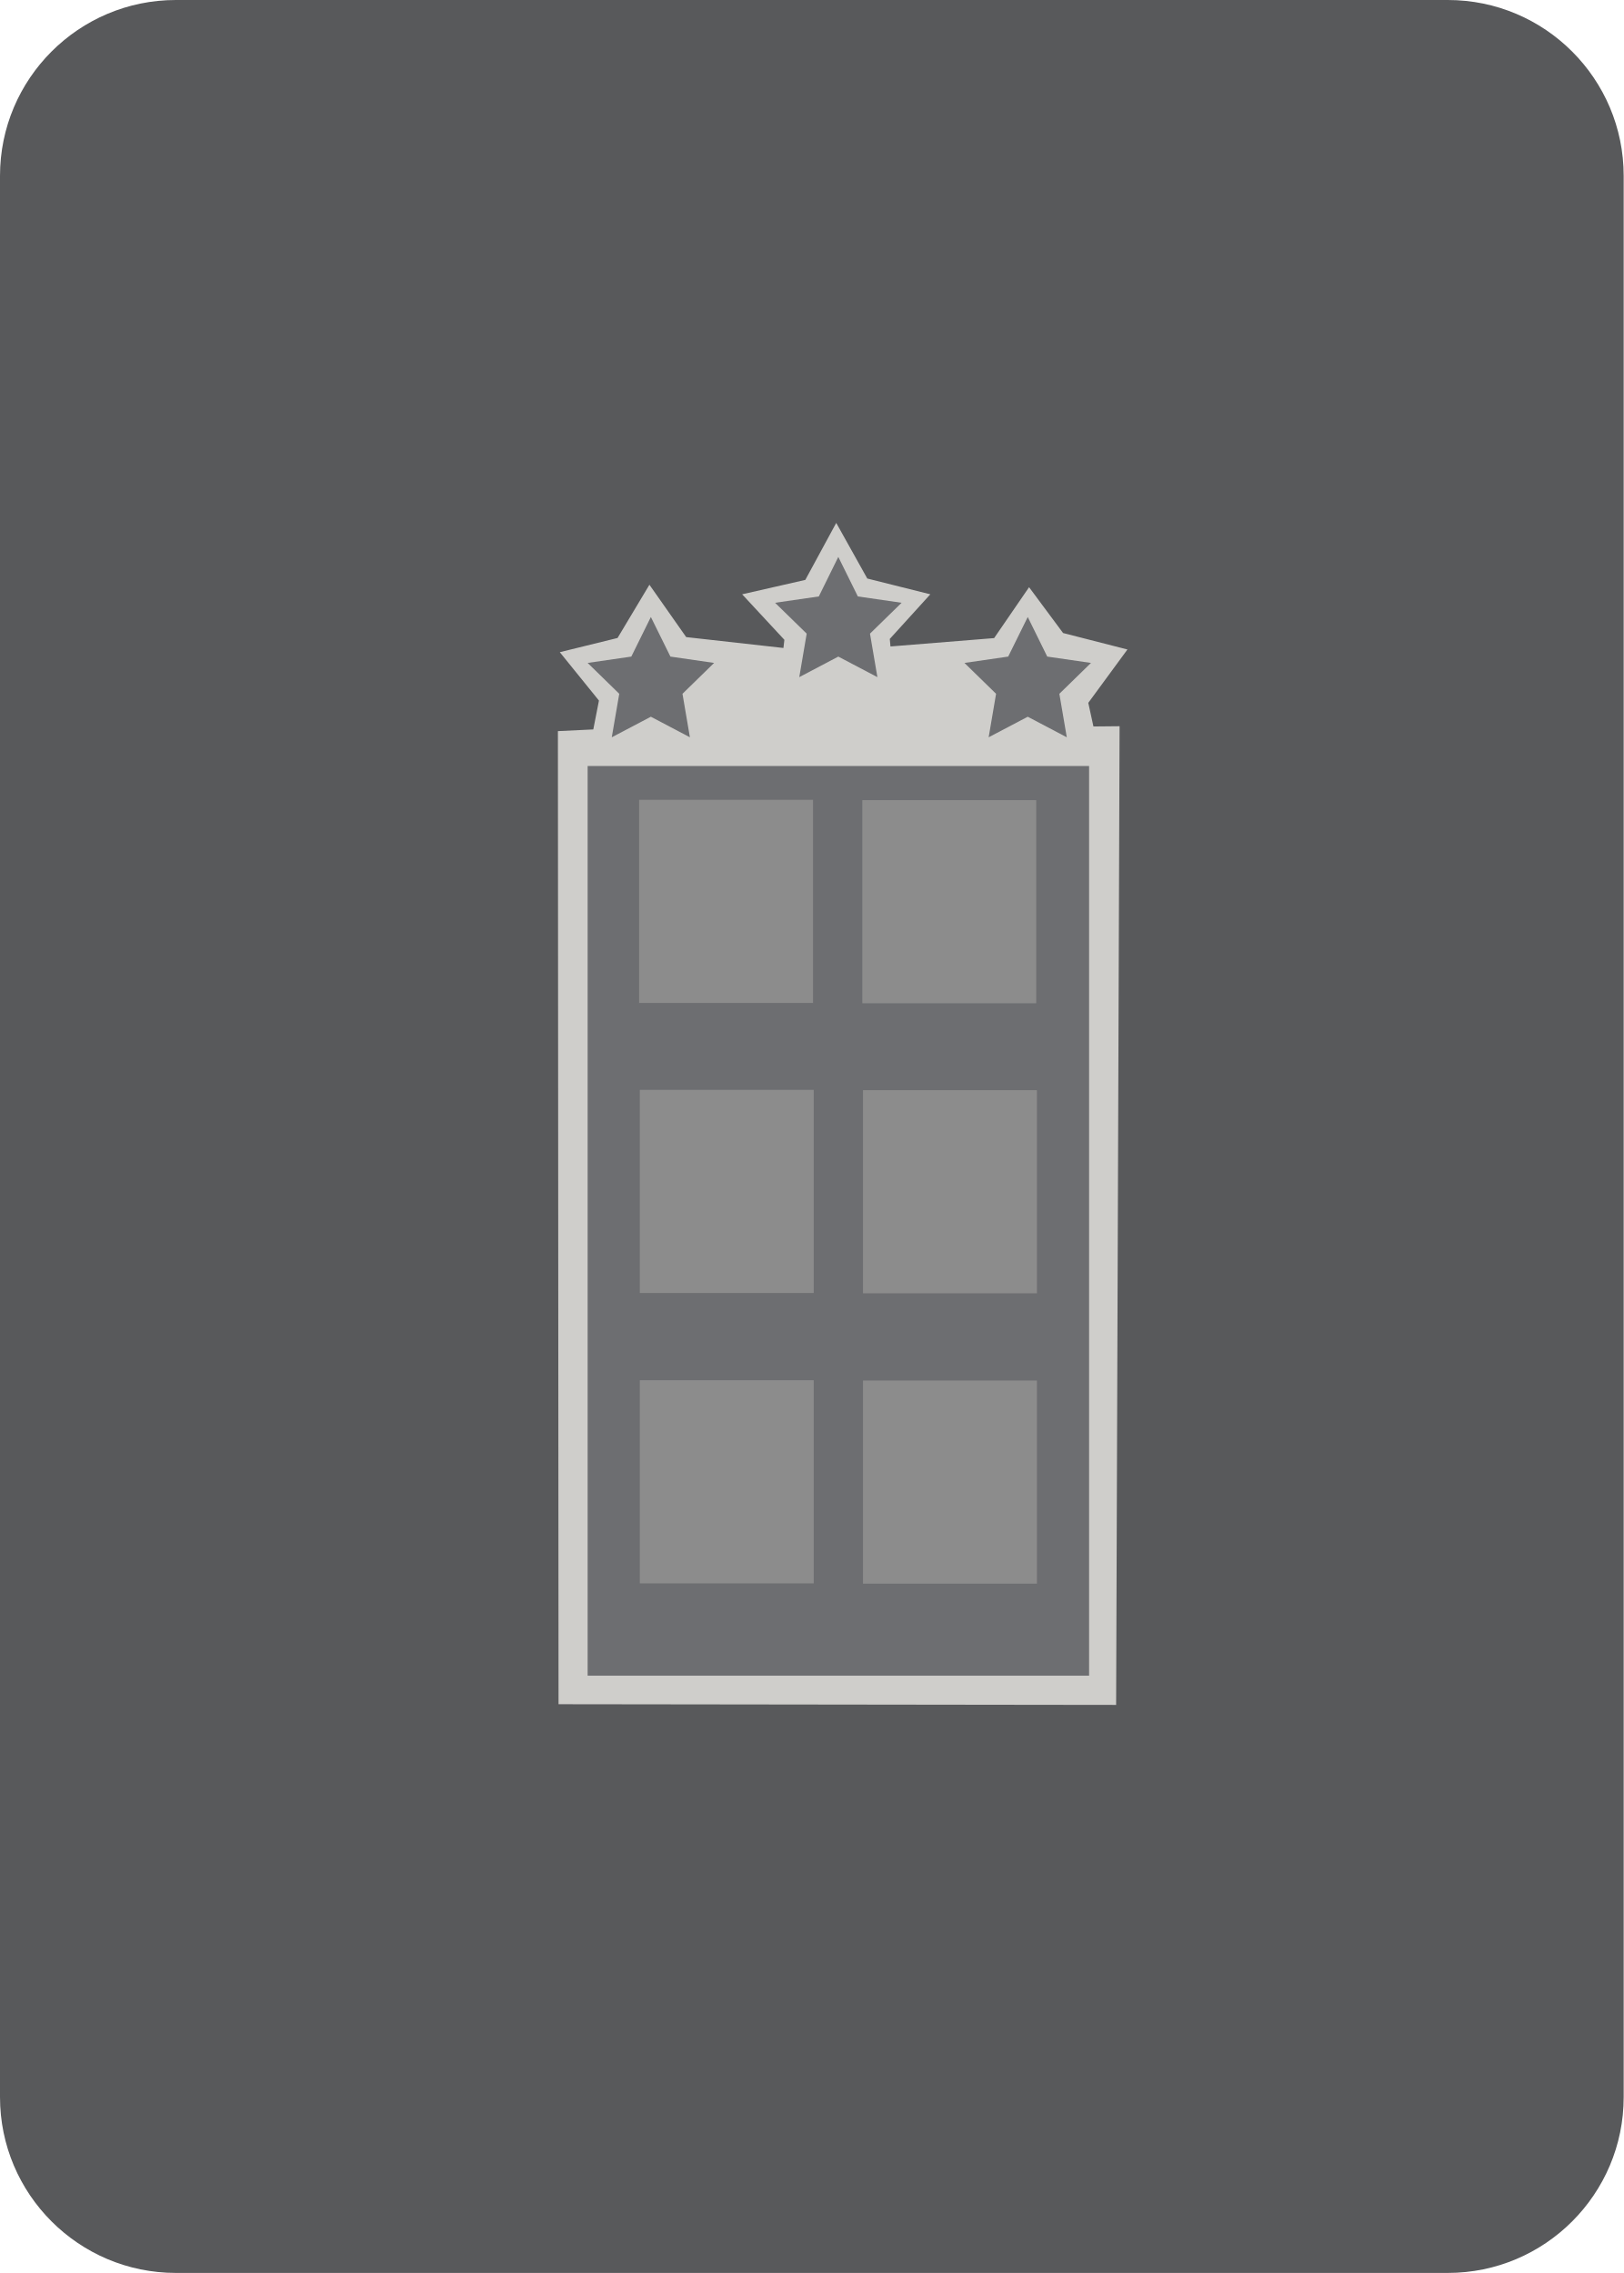
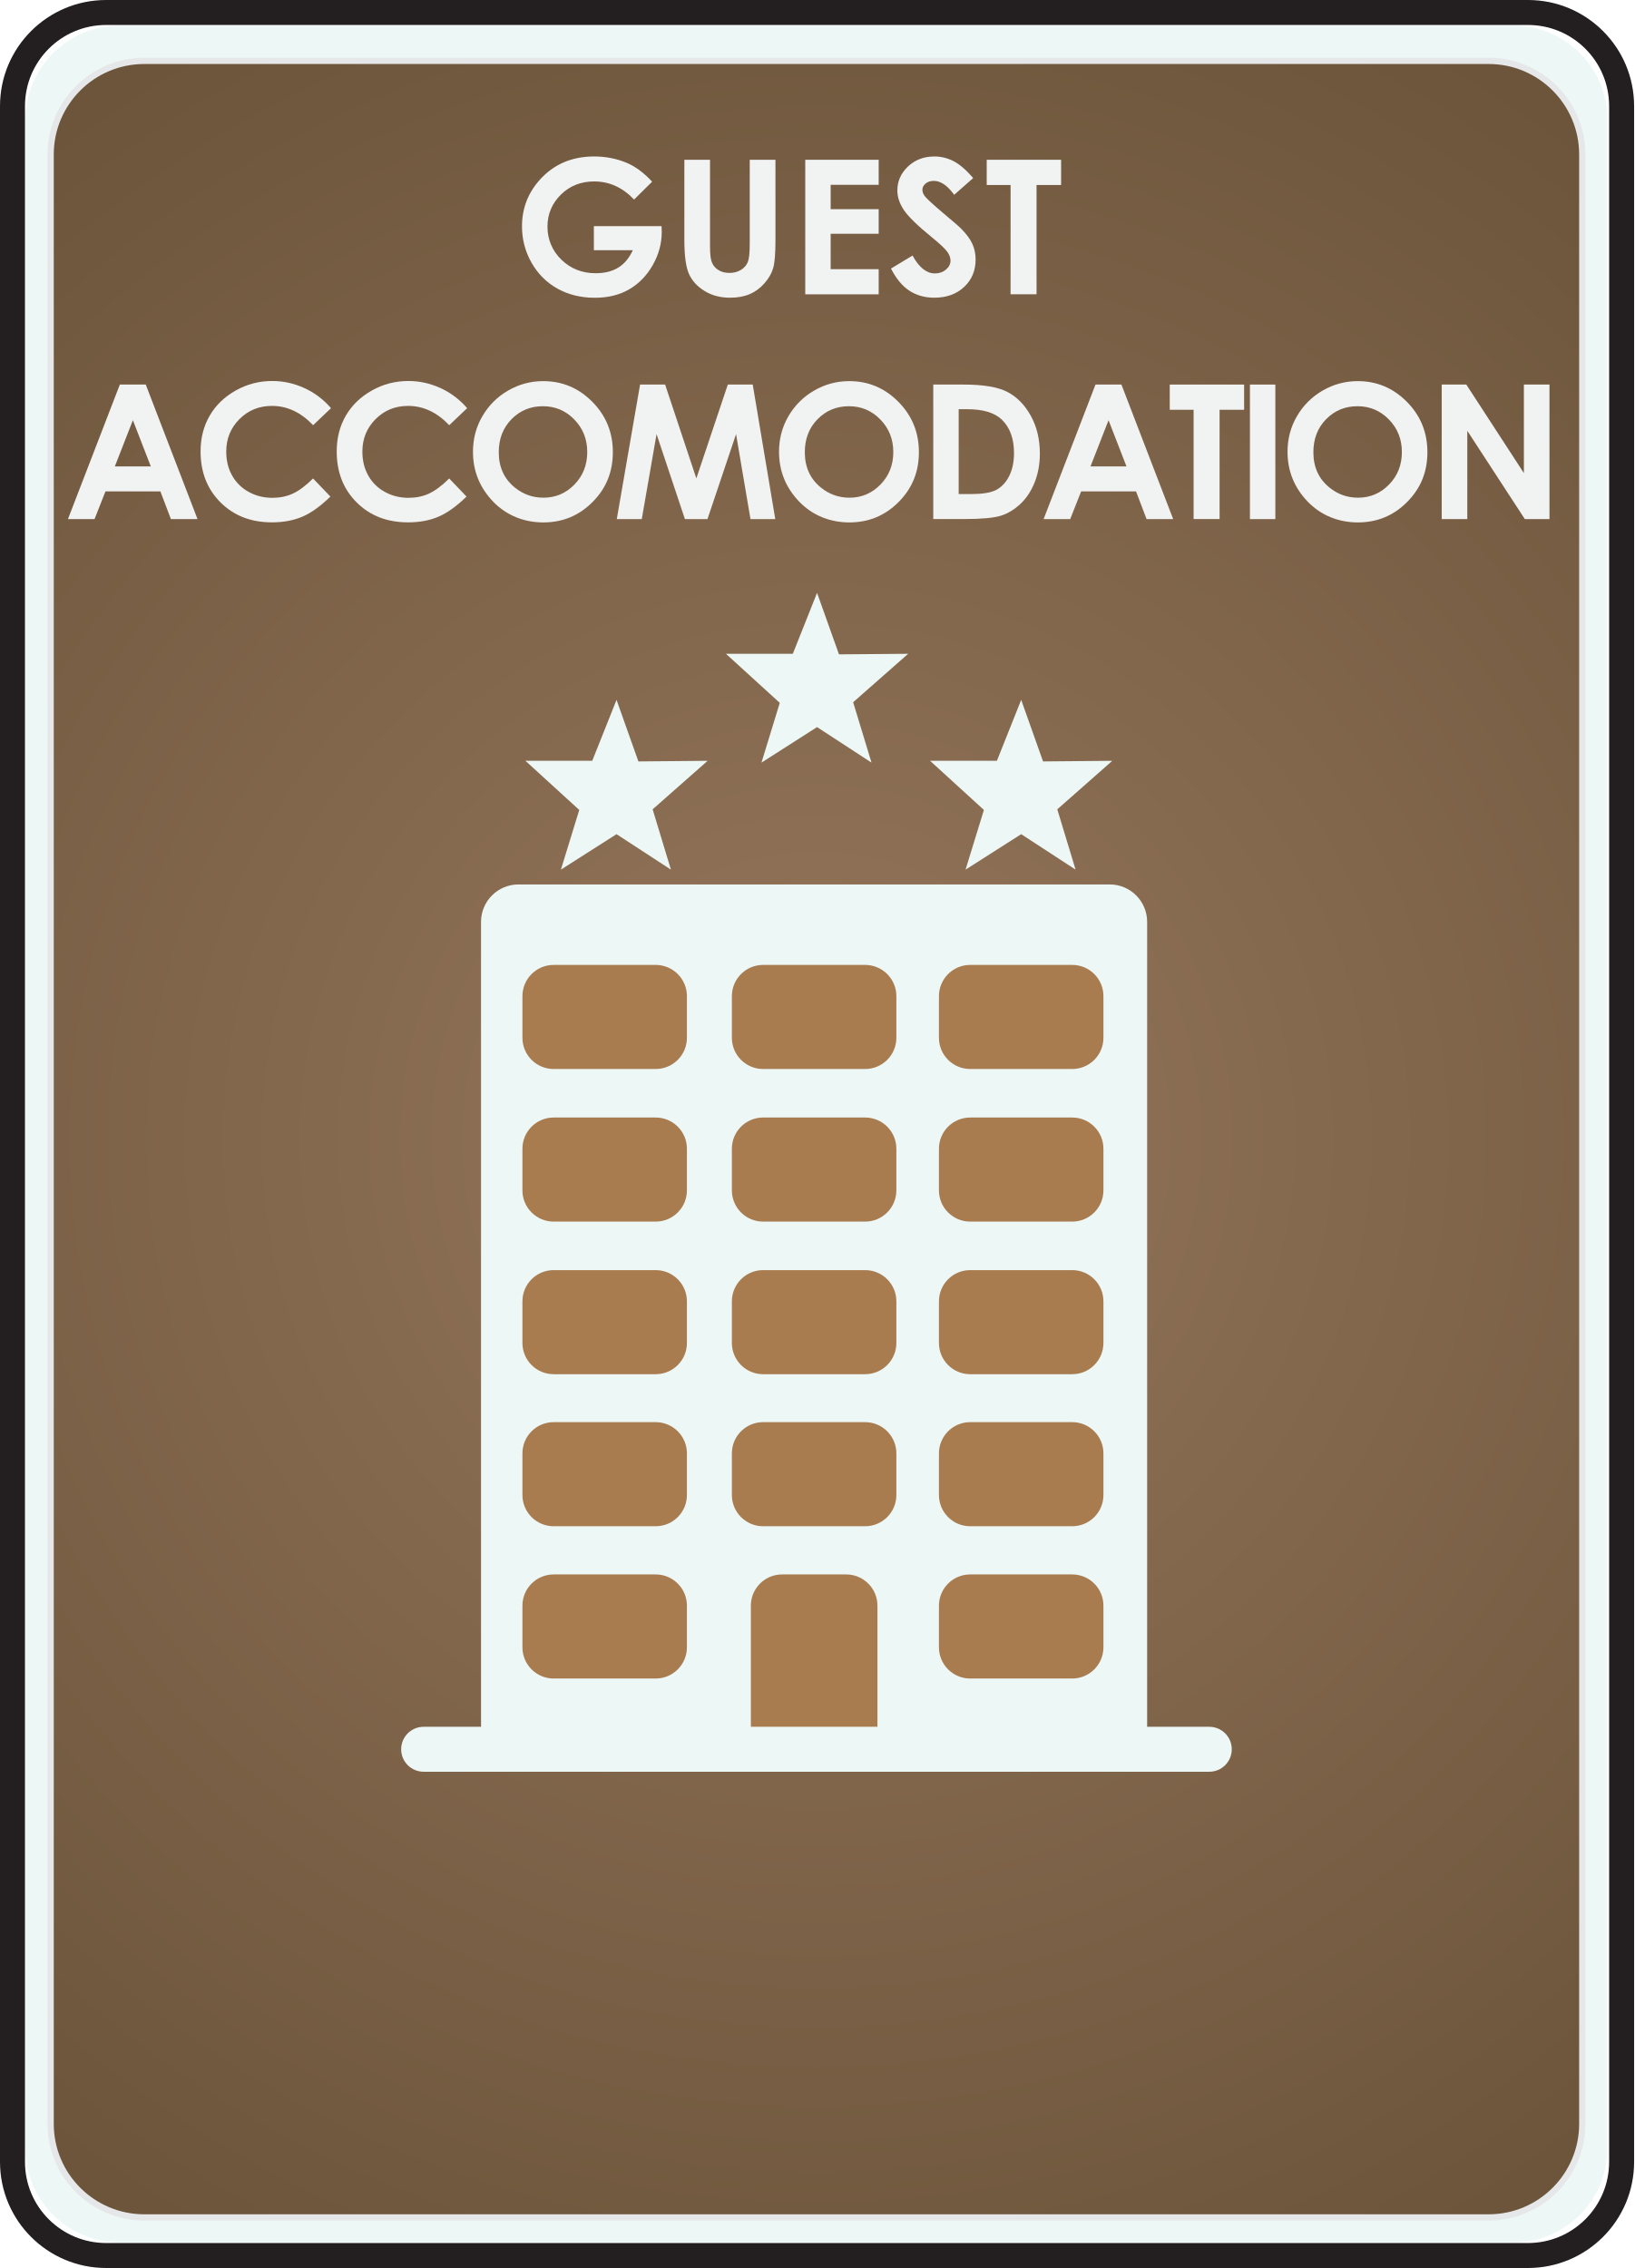
- <svg xmlns="http://www.w3.org/2000/svg" id="Layer_2" viewBox="0 0 258.33 361.66">
+ <svg xmlns="http://www.w3.org/2000/svg" id="Layer_2" data-name="Layer 2" viewBox="0 0 261.68 363.24">
  <defs>
-     <style>.cls-1{fill:#8c8c8c;}.cls-2{fill:#6d6e71;}.cls-3{fill:#cfcecb;}.cls-4{fill:#58595b;}</style>
+     <style>
+       .cls-1 {
+         fill: none;
+         stroke: #231f20;
+         stroke-width: 4px;
+       }
+ 
+       .cls-1, .cls-2 {
+         stroke-miterlimit: 10;
+       }
+ 
+       .cls-3 {
+         fill: #f1f2f2;
+       }
+ 
+       .cls-2 {
+         fill: url(#radial-gradient);
+         stroke: #e6e7e8;
+       }
+ 
+       .cls-4 {
+         fill: #edf7f6;
+       }
+ 
+       .cls-5 {
+         fill: #a97c50;
+       }
+     </style>
+     <radialGradient id="radial-gradient" cx="130.75" cy="182.45" fx="130.75" fy="182.45" r="246.77" gradientUnits="userSpaceOnUse">
+       <stop offset="0" stop-color="#95765b" />
+       <stop offset=".82" stop-color="#6c553b" />
+     </radialGradient>
  </defs>
-   <g id="Layer_1-2">
-     <path class="cls-4" d="M27.98,0H230.34c15.44,0,27.98,12.54,27.98,27.98V333.67c0,15.45-12.54,27.98-27.98,27.98H27.98c-15.44,0-27.98-12.54-27.98-27.98V27.98C0,12.54,12.54,0,27.98,0Z" />
-     <path class="cls-3" d="M177.59,271.27l-88.73-.11c-.03-51.61-.07-103.22-.1-154.83,1.88-.09,3.76-.18,5.63-.27,.3-1.53,.6-3.06,.9-4.59-2.08-2.57-4.15-5.14-6.23-7.7,3.06-.75,6.12-1.51,9.19-2.26l5.07-8.47c1.95,2.78,3.9,5.56,5.85,8.33,5.16,.58,10.31,1.16,15.47,1.73l.15-1.3c-2.24-2.41-4.48-4.83-6.72-7.24,3.35-.76,6.7-1.53,10.05-2.29,1.64-3.02,3.28-6.05,4.92-9.07l4.94,8.85c3.34,.84,6.68,1.68,10.03,2.51-2.15,2.37-4.3,4.74-6.45,7.1,.04,.4,.07,.8,.11,1.2,5.5-.44,10.99-.89,16.49-1.33,1.85-2.7,3.71-5.4,5.56-8.1,1.8,2.43,3.61,4.86,5.41,7.29l10.24,2.62c-2.08,2.83-4.15,5.66-6.23,8.49,.27,1.25,.55,2.5,.82,3.76,1.39-.01,2.77-.03,4.16-.04-.18,51.9-.36,103.81-.55,155.71Z" />
-     <rect class="cls-2" x="93.49" y="121.88" width="79.78" height="144.74" />
-     <polygon class="cls-2" points="103.55 114.04 97.33 117.31 98.52 110.39 93.49 105.48 100.44 104.47 103.55 98.17 106.66 104.47 113.61 105.48 108.58 110.39 109.76 117.31 103.55 114.04" />
-     <polygon class="cls-2" points="133.37 104.47 127.16 107.74 128.34 100.82 123.31 95.91 130.27 94.9 133.37 88.61 136.48 94.9 143.44 95.91 138.41 100.82 139.59 107.74 133.37 104.47" />
-     <polygon class="cls-2" points="163.51 114.04 157.29 117.31 158.47 110.39 153.44 105.48 160.4 104.47 163.51 98.17 166.61 104.47 173.57 105.48 168.54 110.39 169.72 117.31 163.51 114.04" />
-     <rect class="cls-1" x="137.19" y="127.31" width="27.67" height="32.32" />
-     <rect class="cls-1" x="101.68" y="127.26" width="27.67" height="32.32" />
-     <rect class="cls-1" x="137.3" y="173.46" width="27.67" height="32.32" />
-     <rect class="cls-1" x="101.79" y="173.41" width="27.67" height="32.32" />
-     <rect class="cls-1" x="137.3" y="219.66" width="27.67" height="32.32" />
-     <rect class="cls-1" x="101.79" y="219.61" width="27.67" height="32.32" />
+   <g id="Layer_3" data-name="Layer 3">
+     <rect class="cls-4" x="4.1" y="4.12" width="253.29" height="355" rx="15" ry="15" />
+     <rect class="cls-2" x="8.11" y="9.75" width="245.27" height="345.39" rx="15" ry="15" />
+     <rect class="cls-4" x="77.03" y="141.65" width="106.67" height="140.78" rx="6" ry="6" />
+     <rect class="cls-5" x="115.23" y="257.16" width="30.27" height="20.27" rx="5" ry="5" transform="translate(397.67 136.93) rotate(90)" />
+     <rect class="cls-5" x="117.2" y="154.54" width="26.34" height="16.67" rx="5" ry="5" />
+     <rect class="cls-4" x="64.24" y="276.56" width="133.01" height="7.2" rx="3.6" ry="3.6" />
+     <rect class="cls-5" x="117.2" y="178.98" width="26.34" height="16.67" rx="5" ry="5" />
+     <rect class="cls-5" x="117.2" y="203.42" width="26.34" height="16.67" rx="5" ry="5" />
+     <rect class="cls-5" x="117.2" y="227.77" width="26.34" height="16.67" rx="5" ry="5" />
+     <rect class="cls-5" x="83.66" y="154.54" width="26.34" height="16.67" rx="5" ry="5" />
+     <rect class="cls-5" x="83.66" y="178.98" width="26.34" height="16.67" rx="5" ry="5" />
+     <rect class="cls-5" x="83.66" y="203.42" width="26.34" height="16.67" rx="5" ry="5" />
+     <rect class="cls-5" x="83.66" y="227.77" width="26.34" height="16.67" rx="5" ry="5" />
+     <rect class="cls-5" x="150.36" y="154.54" width="26.34" height="16.67" rx="5" ry="5" />
+     <rect class="cls-5" x="150.36" y="178.98" width="26.34" height="16.67" rx="5" ry="5" />
+     <rect class="cls-5" x="150.36" y="203.42" width="26.34" height="16.67" rx="5" ry="5" />
+     <rect class="cls-5" x="150.36" y="227.77" width="26.34" height="16.67" rx="5" ry="5" />
+     <rect class="cls-5" x="83.66" y="252.16" width="26.34" height="16.67" rx="5" ry="5" />
+     <rect class="cls-5" x="150.36" y="252.16" width="26.34" height="16.67" rx="5" ry="5" />
+     <polygon class="cls-4" points="130.84 94.95 126.96 104.71 116.25 104.71 124.87 112.57 121.94 122.14 130.84 116.45 139.56 122.14 136.62 112.47 145.43 104.71 134.35 104.8 130.84 94.95" />
+     <polygon class="cls-4" points="98.73 112.09 94.84 121.85 84.14 121.85 92.76 129.72 89.82 139.28 98.73 133.6 107.44 139.28 104.51 129.62 113.32 121.85 102.23 121.95 98.73 112.09" />
+     <polygon class="cls-4" points="163.53 112.09 159.64 121.85 148.94 121.85 157.56 129.72 154.62 139.28 163.53 133.6 172.24 139.28 169.31 129.62 178.12 121.85 167.03 121.95 163.53 112.09" />
+     <g>
+       <path class="cls-3" d="M104.43,29.1l-2.89,2.86c-1.83-1.93-3.96-2.9-6.39-2.9-2.12,0-3.9.7-5.33,2.11-1.43,1.41-2.15,3.12-2.15,5.13s.74,3.84,2.23,5.29c1.49,1.45,3.32,2.17,5.5,2.17,1.42,0,2.61-.3,3.59-.89s1.76-1.53,2.35-2.8h-6.24v-3.85h10.84l.03.91c0,1.88-.49,3.67-1.46,5.36s-2.24,2.98-3.79,3.87-3.37,1.33-5.46,1.33c-2.24,0-4.23-.49-5.98-1.46-1.75-.97-3.14-2.36-4.16-4.15-1.02-1.8-1.53-3.74-1.53-5.82,0-2.85.94-5.33,2.83-7.44,2.24-2.51,5.15-3.76,8.73-3.76,1.88,0,3.63.35,5.26,1.04,1.38.59,2.72,1.59,4.04,3.02Z" />
+       <path class="cls-3" d="M109.58,25.59h4.12v13.93c0,1.2.1,2.05.32,2.55.21.5.56.9,1.04,1.19.48.3,1.07.45,1.75.45.72,0,1.34-.17,1.87-.5.52-.33.88-.75,1.08-1.27.2-.51.3-1.49.3-2.93v-13.42h4.12v12.85c0,2.17-.12,3.67-.37,4.51s-.71,1.65-1.4,2.43c-.69.78-1.48,1.36-2.38,1.74s-1.94.56-3.13.56c-1.56,0-2.92-.36-4.08-1.08-1.16-.72-1.99-1.62-2.48-2.7s-.75-2.9-.75-5.47v-12.85Z" />
+       <path class="cls-3" d="M128.95,25.59h11.76v4.01h-7.69v3.9h7.69v3.94h-7.69v5.67h7.69v4.03h-11.76v-21.55Z" />
+       <path class="cls-3" d="M155.84,28.52l-3.04,2.68c-1.07-1.48-2.15-2.23-3.26-2.23-.54,0-.98.14-1.32.43s-.51.61-.51.97.12.7.37,1.03c.33.43,1.33,1.35,3.01,2.77,1.57,1.31,2.51,2.13,2.85,2.48.83.84,1.42,1.64,1.77,2.41.35.77.52,1.6.52,2.51,0,1.77-.61,3.23-1.83,4.38s-2.82,1.73-4.78,1.73c-1.54,0-2.87-.38-4.01-1.13s-2.11-1.93-2.93-3.54l3.45-2.08c1.04,1.9,2.23,2.86,3.58,2.86.7,0,1.3-.21,1.78-.62s.72-.88.72-1.42c0-.49-.18-.98-.54-1.46s-1.16-1.24-2.39-2.24c-2.35-1.91-3.86-3.39-4.55-4.43-.69-1.04-1.03-2.08-1.03-3.11,0-1.49.57-2.78,1.71-3.85,1.14-1.07,2.54-1.6,4.22-1.6,1.08,0,2.1.25,3.07.75.97.5,2.03,1.41,3.16,2.72Z" />
+       <path class="cls-3" d="M158.01,25.59h11.91v4.04h-3.93v17.5h-4.16v-17.5h-3.82v-4.04Z" />
+       <path class="cls-3" d="M19.18,61.59h4.16l8.29,21.55h-4.26l-1.69-4.44h-8.79l-1.75,4.44h-4.26l8.31-21.55ZM21.28,67.3l-2.89,7.4h5.76l-2.87-7.4Z" />
+       <path class="cls-3" d="M53.01,65.37l-2.87,2.73c-1.95-2.06-4.15-3.09-6.59-3.09-2.06,0-3.79.7-5.2,2.11-1.41,1.41-2.12,3.14-2.12,5.21,0,1.44.31,2.71.94,3.83s1.51,1.99,2.65,2.62,2.41.95,3.8.95c1.19,0,2.28-.22,3.26-.67s2.07-1.25,3.25-2.43l2.78,2.9c-1.59,1.55-3.1,2.63-4.51,3.23-1.42.6-3.03.9-4.85.9-3.35,0-6.09-1.06-8.23-3.19s-3.2-4.85-3.2-8.17c0-2.15.49-4.06,1.46-5.73.97-1.67,2.36-3.01,4.17-4.03s3.76-1.52,5.85-1.52c1.78,0,3.49.38,5.13,1.13,1.65.75,3.06,1.82,4.26,3.2Z" />
+       <path class="cls-3" d="M74.81,65.37l-2.87,2.73c-1.95-2.06-4.15-3.09-6.59-3.09-2.06,0-3.79.7-5.2,2.11-1.41,1.41-2.12,3.14-2.12,5.21,0,1.44.31,2.71.94,3.83s1.51,1.99,2.65,2.62,2.41.95,3.8.95c1.19,0,2.28-.22,3.26-.67s2.07-1.25,3.25-2.43l2.78,2.9c-1.59,1.55-3.1,2.63-4.51,3.23-1.42.6-3.03.9-4.85.9-3.35,0-6.09-1.06-8.23-3.19s-3.2-4.85-3.2-8.17c0-2.15.49-4.06,1.46-5.73.97-1.67,2.36-3.01,4.17-4.03s3.76-1.52,5.85-1.52c1.78,0,3.49.38,5.13,1.13,1.65.75,3.06,1.82,4.26,3.2Z" />
+       <path class="cls-3" d="M86.99,61.04c3.05,0,5.67,1.1,7.86,3.31,2.19,2.21,3.29,4.9,3.29,8.07s-1.08,5.81-3.25,7.98c-2.16,2.18-4.79,3.27-7.88,3.27s-5.92-1.12-8.06-3.35c-2.14-2.24-3.21-4.89-3.21-7.97,0-2.06.5-3.96,1.5-5.68s2.37-3.1,4.11-4.11,3.62-1.52,5.64-1.52ZM86.94,65.06c-1.99,0-3.67.69-5.03,2.08s-2.04,3.15-2.04,5.29c0,2.38.86,4.27,2.57,5.65,1.33,1.08,2.85,1.63,4.58,1.63,1.94,0,3.6-.7,4.97-2.11,1.37-1.41,2.05-3.14,2.05-5.2s-.69-3.79-2.07-5.21c-1.38-1.42-3.06-2.13-5.03-2.13Z" />
+       <path class="cls-3" d="M102.51,61.59h4l5,15.03,5.04-15.03h3.99l3.61,21.55h-3.97l-2.31-13.61-4.58,13.61h-3.61l-4.54-13.61-2.37,13.61h-4l3.73-21.55Z" />
+       <path class="cls-3" d="M136,61.04c3.05,0,5.67,1.1,7.86,3.31,2.19,2.21,3.29,4.9,3.29,8.07s-1.08,5.81-3.25,7.98c-2.16,2.18-4.79,3.27-7.88,3.27s-5.92-1.12-8.06-3.35c-2.14-2.24-3.21-4.89-3.21-7.97,0-2.06.5-3.96,1.5-5.68s2.37-3.1,4.11-4.11,3.62-1.52,5.64-1.52ZM135.95,65.06c-1.99,0-3.67.69-5.03,2.08s-2.04,3.15-2.04,5.29c0,2.38.86,4.27,2.57,5.65,1.33,1.08,2.85,1.63,4.58,1.63,1.94,0,3.6-.7,4.97-2.11,1.37-1.41,2.05-3.14,2.05-5.2s-.69-3.79-2.07-5.21c-1.38-1.42-3.06-2.13-5.03-2.13Z" />
+       <path class="cls-3" d="M149.44,61.59h4.86c3.13,0,5.46.39,6.98,1.16,1.52.78,2.78,2.04,3.76,3.79s1.48,3.79,1.48,6.12c0,1.66-.28,3.19-.83,4.58-.55,1.39-1.31,2.55-2.28,3.46s-2.02,1.55-3.15,1.9-3.09.53-5.88.53h-4.93v-21.55ZM153.52,65.54v13.59h1.9c1.88,0,3.23-.21,4.08-.65s1.54-1.15,2.07-2.17.81-2.27.81-3.75c0-2.29-.64-4.06-1.92-5.32-1.15-1.13-3-1.7-5.55-1.7h-1.39Z" />
+       <path class="cls-3" d="M175.42,61.59h4.16l8.29,21.55h-4.26l-1.69-4.44h-8.79l-1.75,4.44h-4.26l8.31-21.55ZM177.52,67.3l-2.89,7.4h5.76l-2.87-7.4Z" />
+       <path class="cls-3" d="M187.32,61.59h11.91v4.04h-3.93v17.5h-4.16v-17.5h-3.82v-4.04Z" />
+       <path class="cls-3" d="M200.16,61.59h4.07v21.55h-4.07v-21.55Z" />
+       <path class="cls-3" d="M217.43,61.04c3.05,0,5.67,1.1,7.86,3.31,2.19,2.21,3.29,4.9,3.29,8.07s-1.08,5.81-3.25,7.98c-2.16,2.18-4.79,3.27-7.88,3.27s-5.92-1.12-8.06-3.35c-2.14-2.24-3.21-4.89-3.21-7.97,0-2.06.5-3.96,1.5-5.68s2.37-3.1,4.11-4.11,3.62-1.52,5.64-1.52ZM217.39,65.06c-1.99,0-3.67.69-5.03,2.08s-2.04,3.15-2.04,5.29c0,2.38.86,4.27,2.57,5.65,1.33,1.08,2.85,1.63,4.58,1.63,1.94,0,3.6-.7,4.97-2.11,1.37-1.41,2.05-3.14,2.05-5.2s-.69-3.79-2.07-5.21c-1.38-1.42-3.06-2.13-5.03-2.13Z" />
+       <path class="cls-3" d="M230.88,61.59h3.93l9.22,14.18v-14.18h4.1v21.55h-3.95l-9.21-14.14v14.14h-4.1v-21.55Z" />
+     </g>
+   </g>
+   <g id="Layer_5" data-name="Layer 5">
+     <rect class="cls-1" x="2" y="2" width="257.68" height="359.24" rx="14.99" ry="14.99" />
  </g>
</svg>
